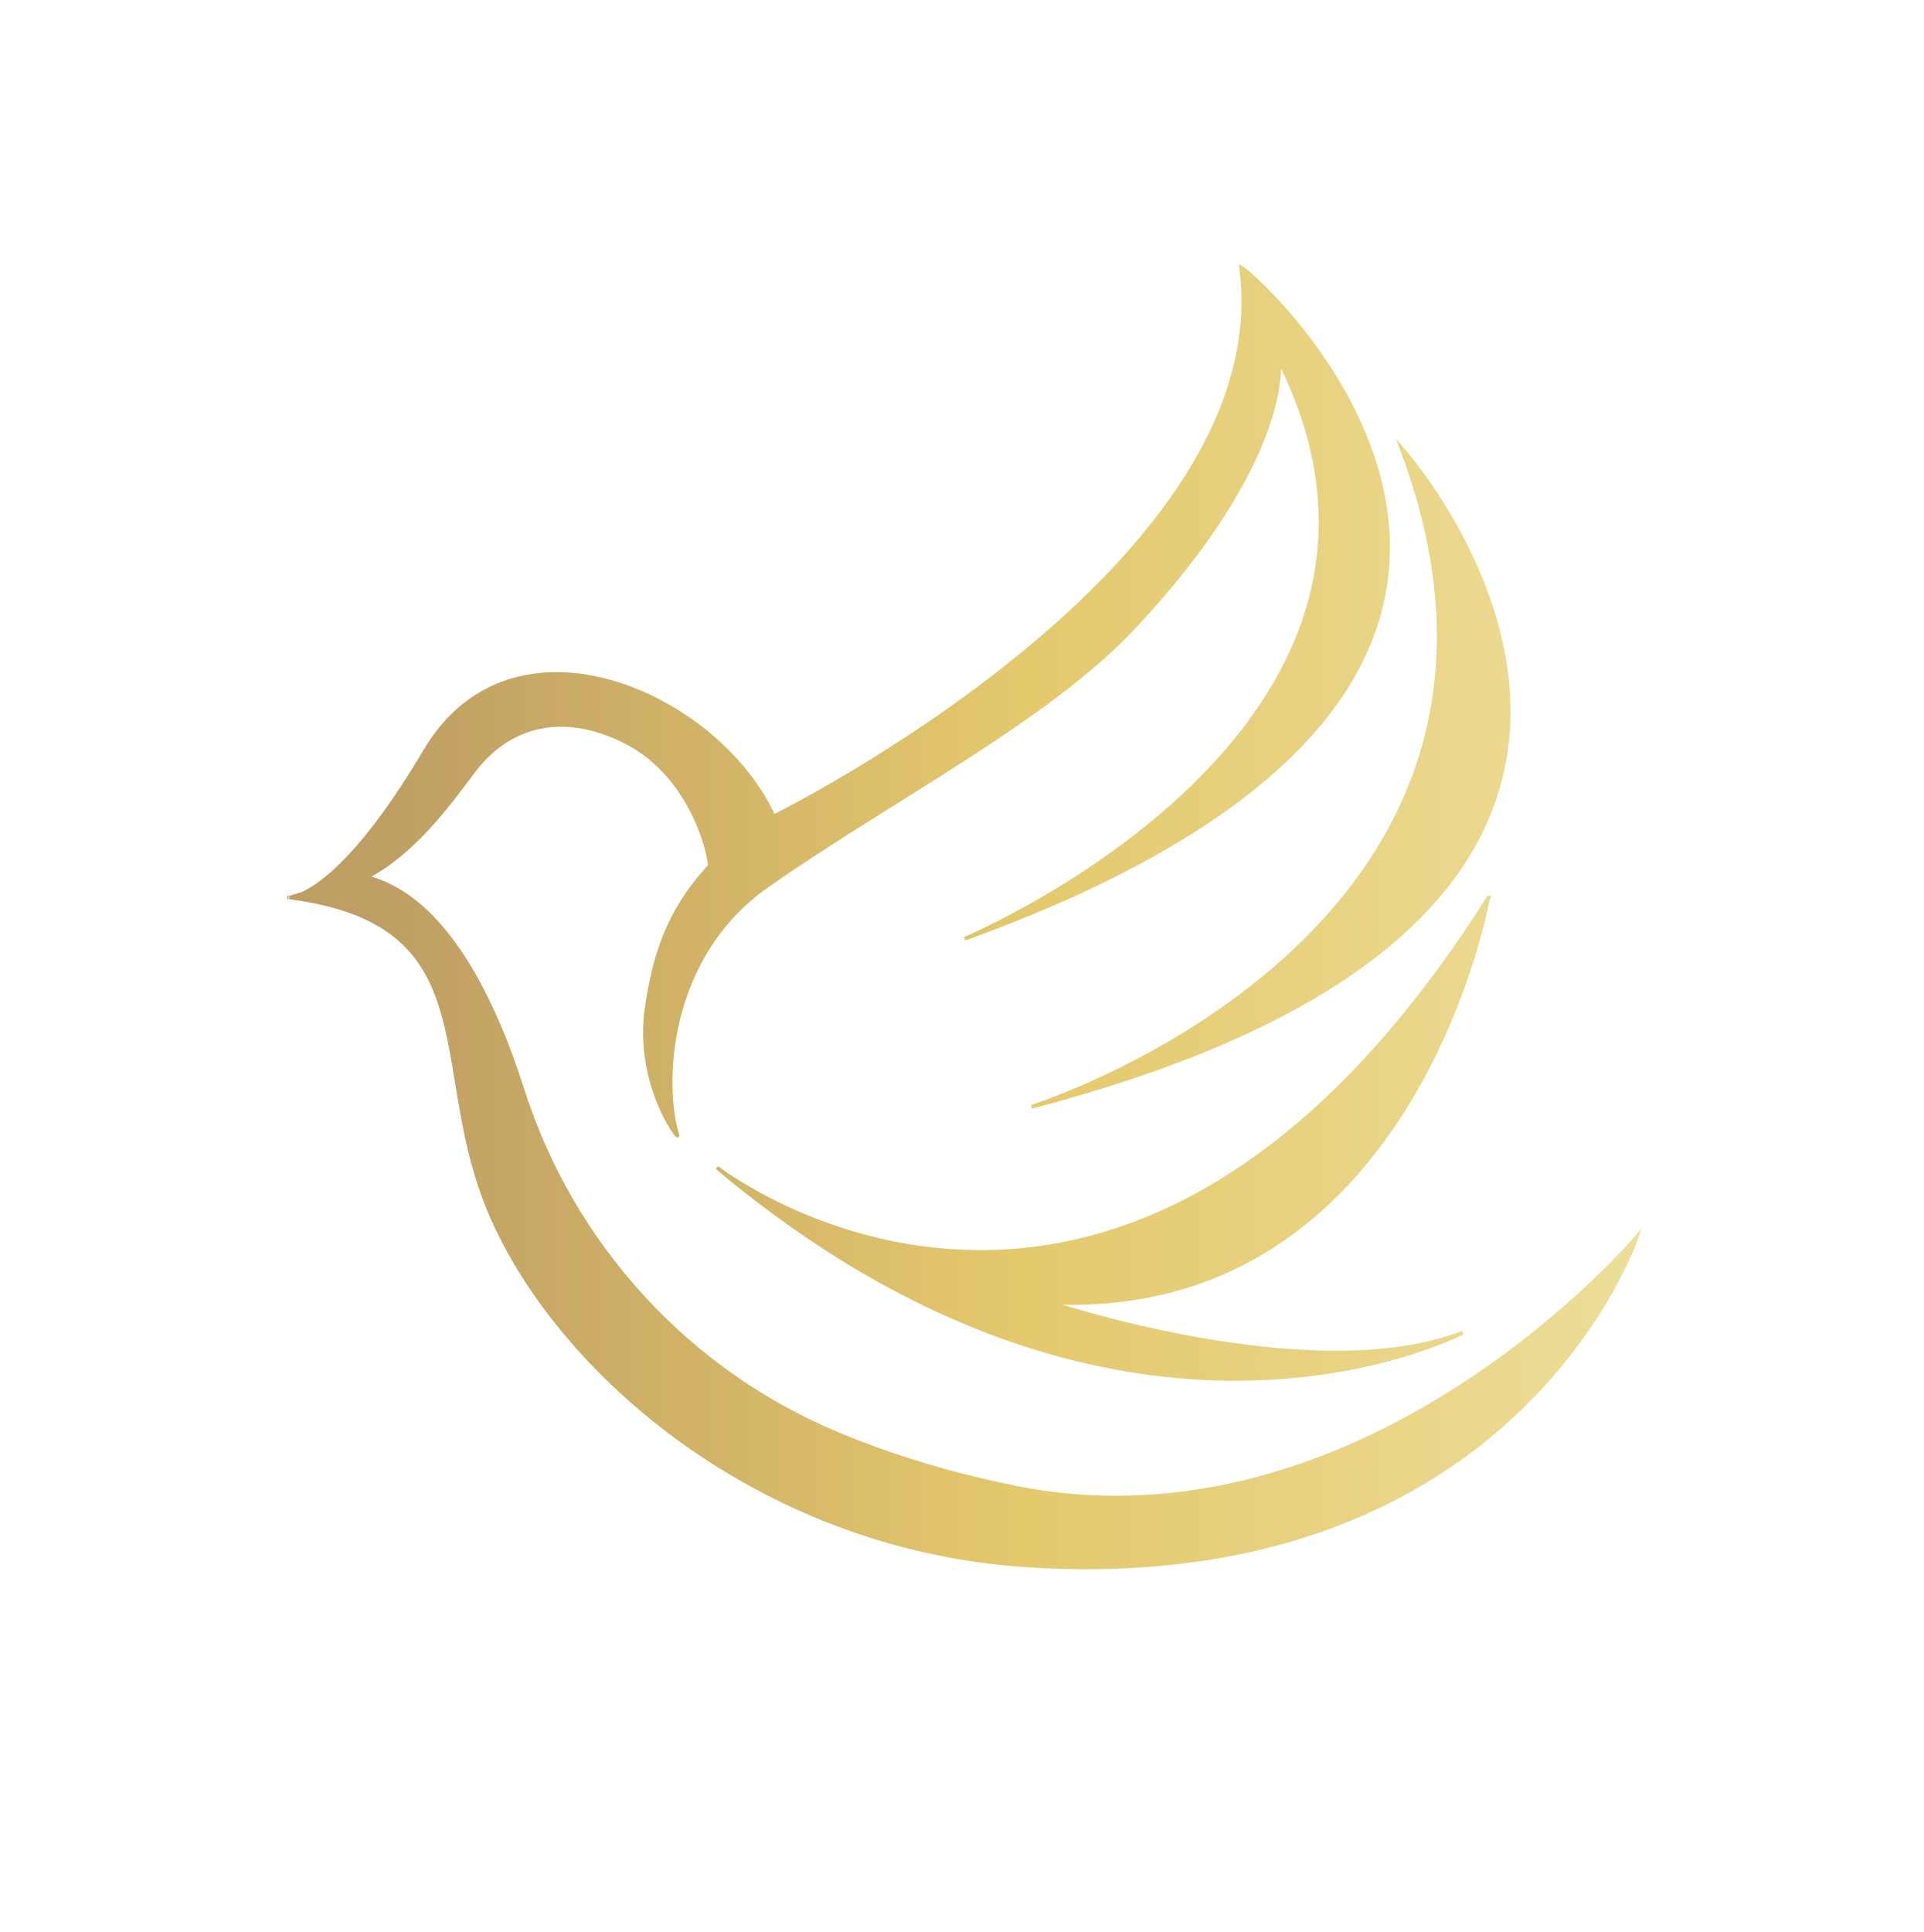
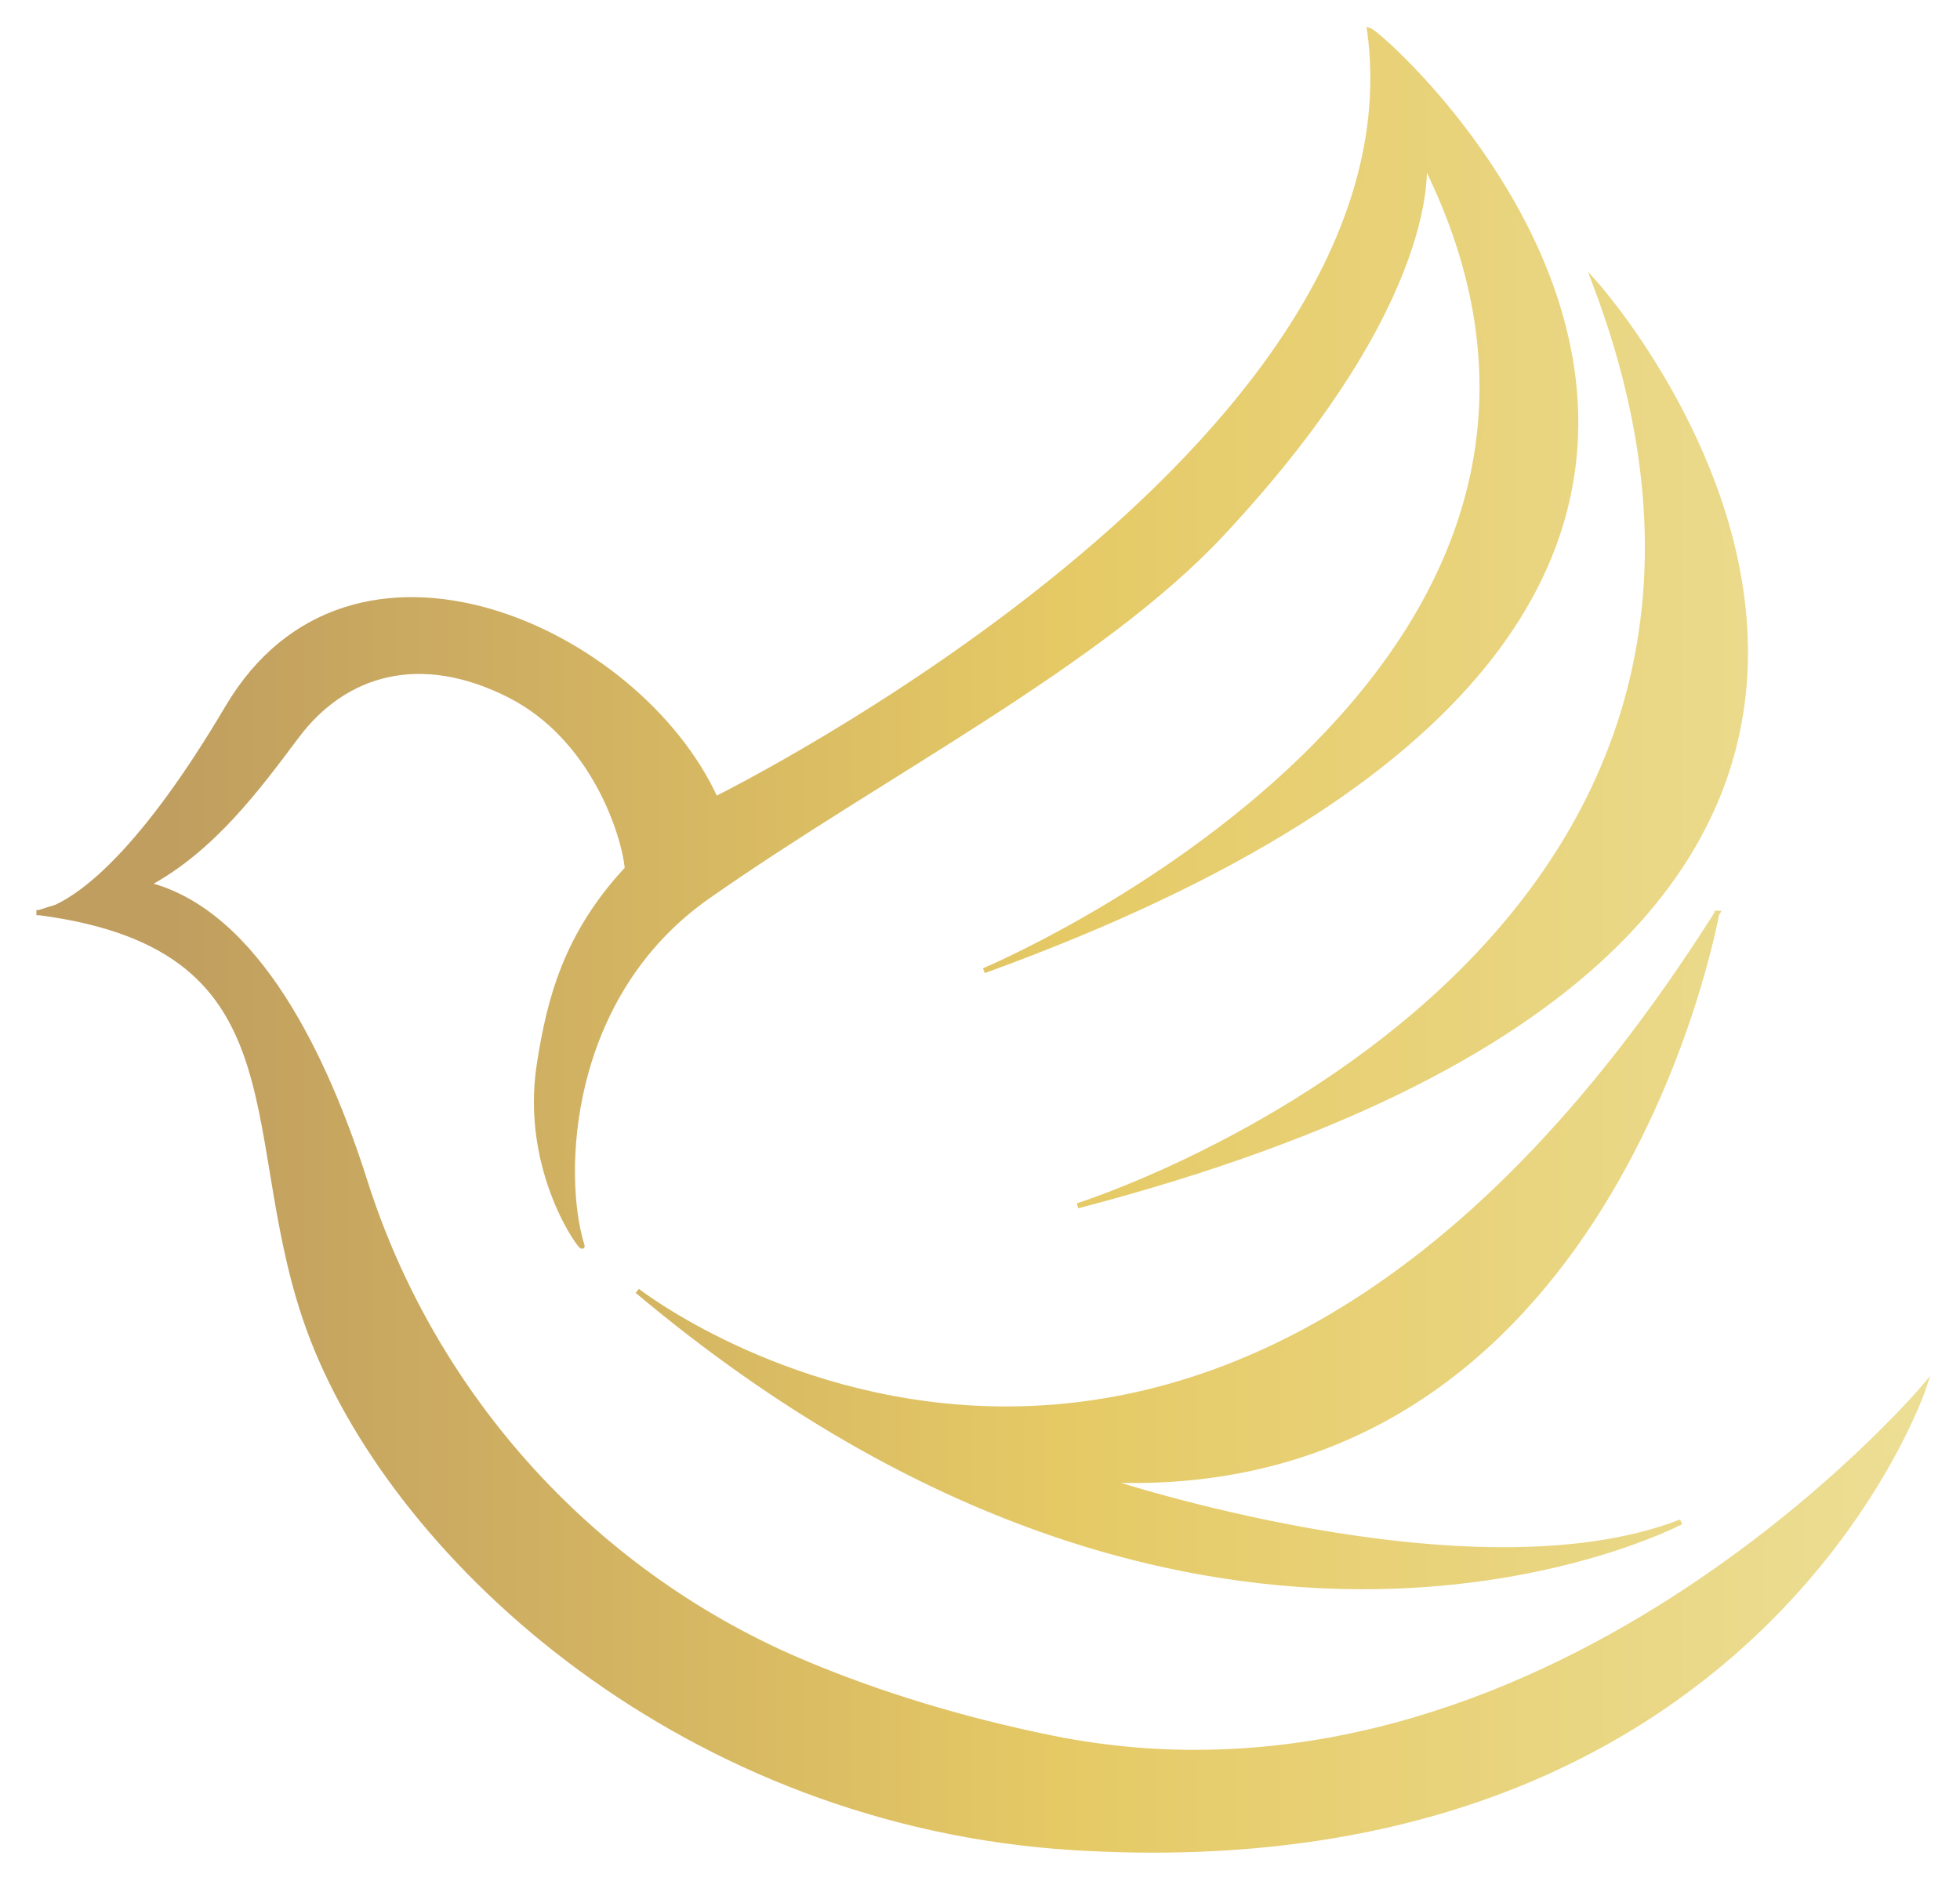
- <svg xmlns="http://www.w3.org/2000/svg" xmlns:xlink="http://www.w3.org/1999/xlink" id="Layer_1" data-name="Layer 1" viewBox="0 0 78.44 78.78">
+ <svg xmlns="http://www.w3.org/2000/svg" xmlns:xlink="http://www.w3.org/1999/xlink" id="Layer_1" data-name="Layer 1" viewBox="0 0 57.11 55.11">
  <defs>
    <style>
      .cls-1 {
        fill: url(#linear-gradient);
        stroke: url(#linear-gradient-2);
        stroke-miterlimit: 10;
        stroke-width: .15px;
      }
    </style>
-     <linearGradient id="linear-gradient" x1="11.72" y1="37.39" x2="66.72" y2="37.39" gradientUnits="userSpaceOnUse">
-       <stop offset=".07" stop-color="#bf9e63" />
-       <stop offset=".54" stop-color="#e4c86c" />
-       <stop offset=".99" stop-color="#ecdd98" />
+     <linearGradient id="linear-gradient" x1="1.06" y1="27.39" x2="56.05" y2="27.39" gradientUnits="userSpaceOnUse">
+       <stop offset=".07" stop-color="#c09e5f" />
+       <stop offset=".54" stop-color="#e5c965" />
+       <stop offset=".99" stop-color="#ecde94" />
    </linearGradient>
-     <linearGradient id="linear-gradient-2" x1="11.72" y1="37.37" x2="66.91" y2="37.37" xlink:href="#linear-gradient" />
+     <linearGradient id="linear-gradient-2" x1="1.05" y1="27.37" x2="56.25" y2="27.37" xlink:href="#linear-gradient" />
  </defs>
-   <path class="cls-1" d="M11.72,36.59s.03,0,.05,0c-.03,0-.05,0-.05,0ZM42.07,45.13c31.76-8.29,15.08-26.87,15.08-26.87,7.49,19.78-15.08,26.87-15.08,26.87ZM41.28,60.63c-2.69-.55-5.03-1.29-7.05-2.13-6.17-2.55-10.91-7.73-12.93-14.09-1.13-3.55-3.13-7.84-6.35-8.64,1.91-1.02,3.22-2.8,4.36-4.32,1.4-1.87,3.61-2.51,6.2-1.2,2.45,1.24,3.35,4.06,3.44,5.06-1.8,1.93-2.27,3.83-2.56,5.67-.5,3.16,1.29,5.5,1.24,5.32-.64-2.03-.49-7.28,3.67-10.19,5.08-3.56,11.41-6.75,14.97-10.56,6.45-6.9,5.89-10.86,5.89-10.86,7.6,15.04-12.82,23.59-12.82,23.59,30.14-10.9,11.77-27.19,11.27-27.38,1.65,12.19-19.06,22.39-19.06,22.39-2.26-4.96-10.62-8.76-14.22-2.66-2.46,4.16-4.15,5.42-4.99,5.81l-.51.16s0,0,0,0c-.01,0-.02,0-.03,0,.02,0,.03,0,.05,0,7.97,1.05,5.71,6.64,7.97,12.44,2.54,6.52,10.89,14.11,22.18,14.8,19.87,1.21,24.75-13.4,24.75-13.4,0,0-11.11,13.13-25.44,10.2ZM60.7,36.61c-15.07,23.81-31.46,11-31.46,11,16.68,14,30.41,6.73,30.41,6.73-6.12,2.38-16.86-1.23-16.86-1.23,14.87.72,17.9-16.5,17.9-16.5Z" />
+   <path class="cls-1" d="M1.06,26.59s.03,0,.05,0c-.03,0-.05,0-.05,0ZM31.4,35.13c31.76-8.29,15.08-26.87,15.08-26.87,7.49,19.78-15.08,26.87-15.08,26.87ZM30.61,50.63c-2.69-.55-5.03-1.29-7.05-2.13-6.17-2.55-10.91-7.73-12.93-14.09-1.13-3.55-3.13-7.84-6.35-8.64,1.91-1.02,3.22-2.8,4.36-4.32,1.4-1.87,3.61-2.51,6.2-1.2,2.45,1.24,3.35,4.06,3.44,5.06-1.8,1.93-2.27,3.83-2.56,5.67-.5,3.16,1.29,5.5,1.24,5.32-.64-2.03-.49-7.28,3.67-10.19,5.08-3.56,11.41-6.75,14.97-10.56,6.45-6.9,5.89-10.86,5.89-10.86,7.6,15.04-12.82,23.59-12.82,23.59C58.78,17.36,40.41,1.07,39.91.89c1.65,12.19-19.06,22.39-19.06,22.39-2.26-4.96-10.62-8.76-14.22-2.66-2.46,4.16-4.15,5.42-4.99,5.81l-.51.16s0,0,0,0c-.01,0-.02,0-.03,0,.02,0,.03,0,.05,0,7.97,1.05,5.71,6.64,7.97,12.44,2.54,6.52,10.89,14.11,22.18,14.8,19.87,1.21,24.75-13.4,24.75-13.4,0,0-11.11,13.13-25.44,10.2ZM50.03,26.61c-15.07,23.81-31.46,11-31.46,11,16.68,14,30.41,6.73,30.41,6.73-6.12,2.38-16.86-1.23-16.86-1.23,14.87.72,17.9-16.5,17.9-16.5Z" />
</svg>
